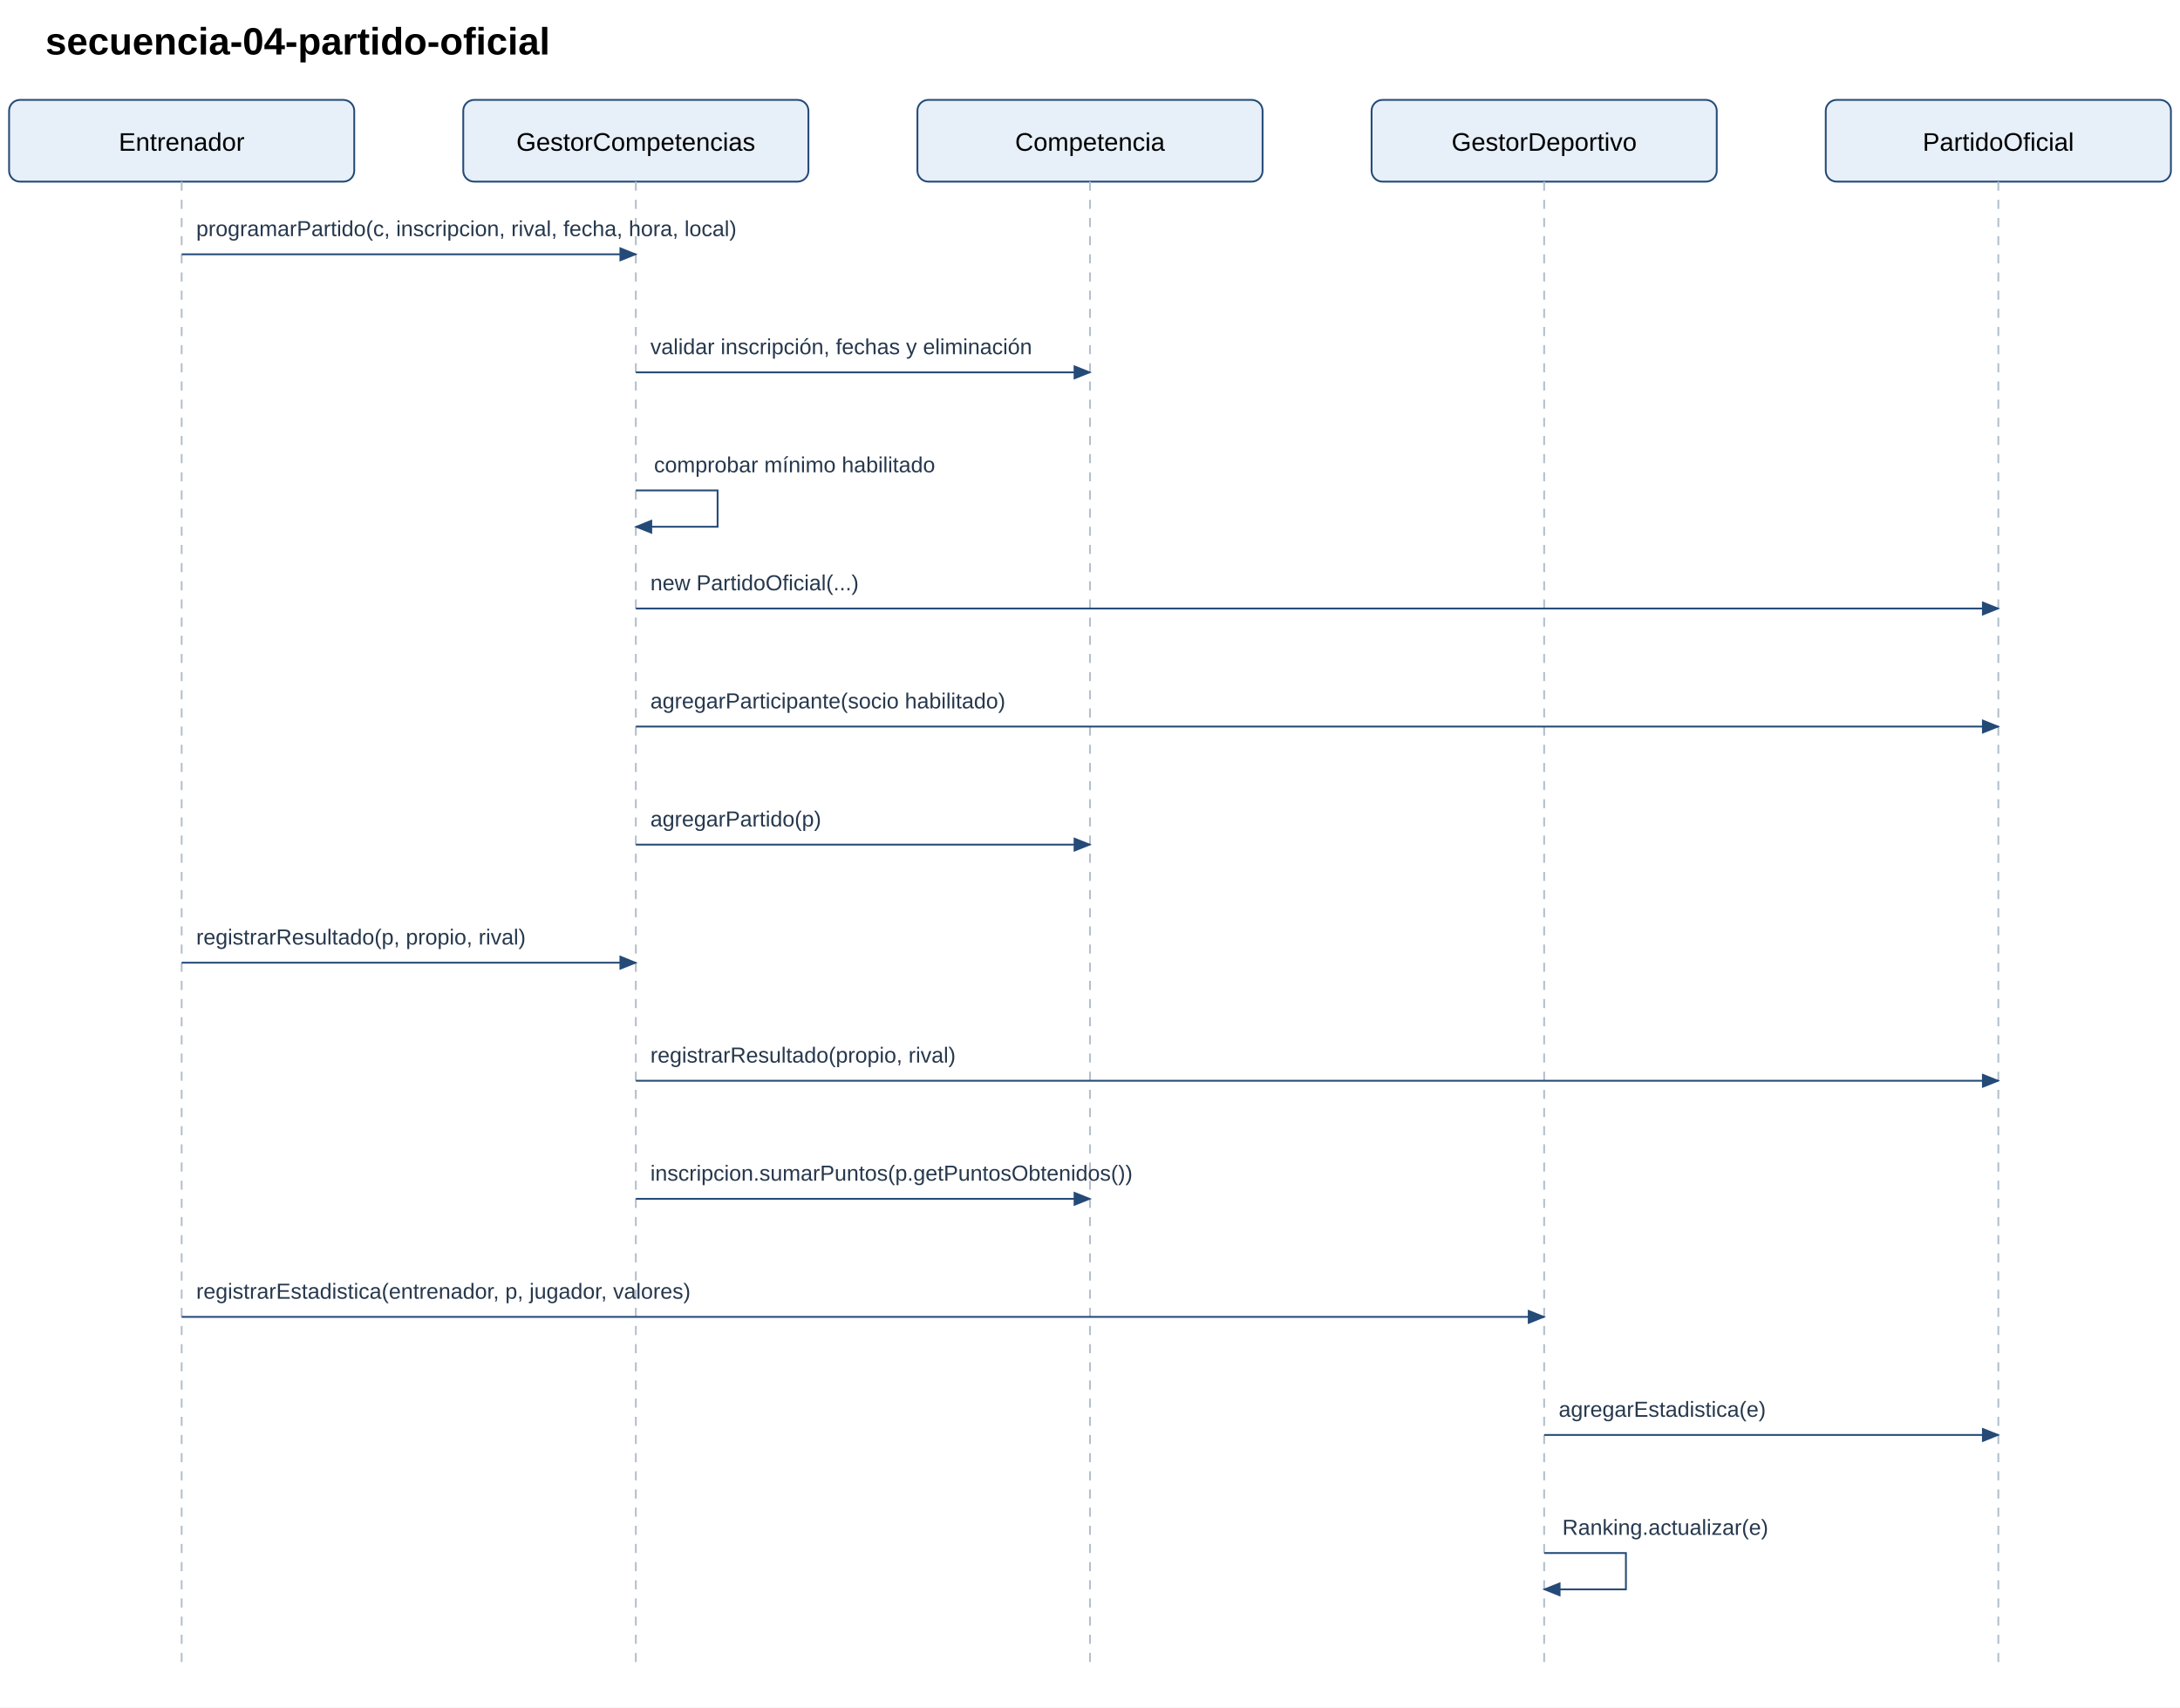
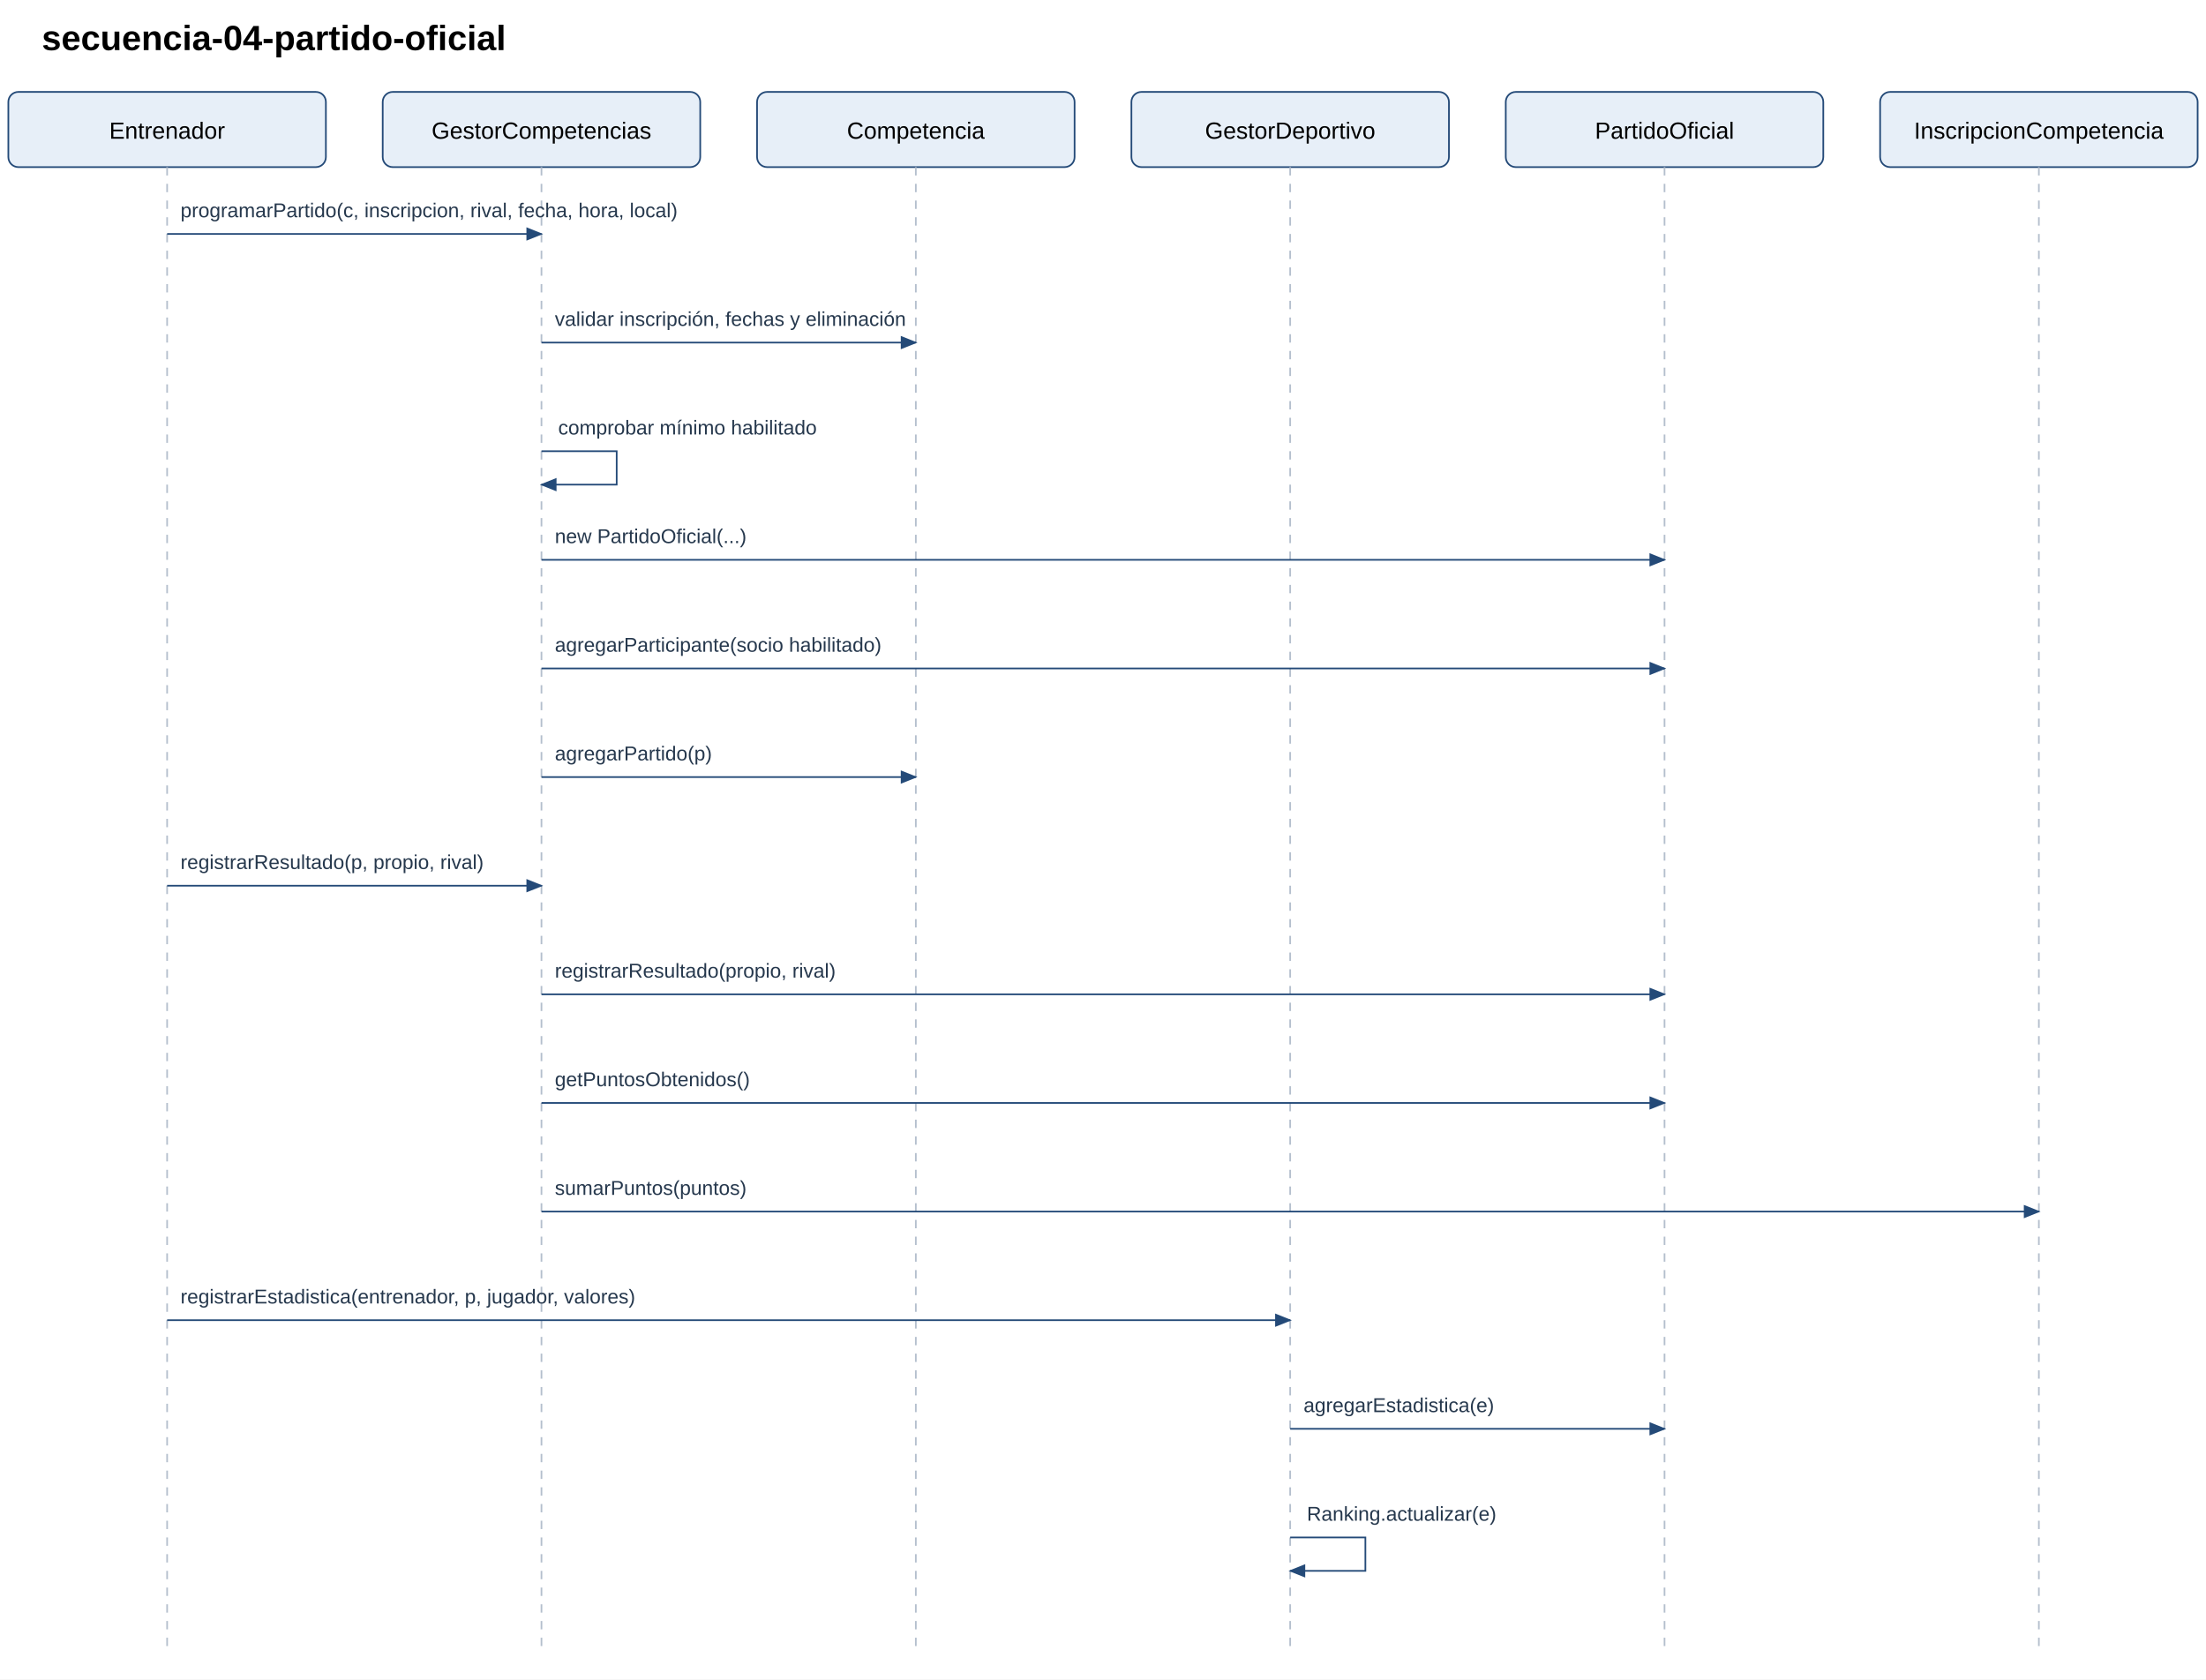
- <svg xmlns="http://www.w3.org/2000/svg" width="1200" height="940" viewBox="0 0 1200 940">
+ <svg xmlns="http://www.w3.org/2000/svg" width="1320" height="1005" viewBox="0 0 1320 1005">
  <defs>
    <marker id="arrow" markerWidth="10" markerHeight="8" refX="9" refY="4" orient="auto">
      <path d="M0,0 L10,4 L0,8" fill="#244a78" />
    </marker>
  </defs>
  <rect width="100%" height="100%" fill="white" />
  <text x="25" y="30" font-family="Arial" font-size="21" font-weight="bold">secuencia-04-partido-oficial</text>
  <rect x="5.0" y="55" width="190" height="45" rx="6" fill="#e7eff8" stroke="#244a78" />
  <text x="100.0" y="83" text-anchor="middle" font-family="Arial" font-size="14">Entrenador</text>
-   <path d="M100.0 100 V920" stroke="#b4bfcd" stroke-dasharray="5 5" />
-   <rect x="255.0" y="55" width="190" height="45" rx="6" fill="#e7eff8" stroke="#244a78" />
-   <text x="350.0" y="83" text-anchor="middle" font-family="Arial" font-size="14">GestorCompetencias</text>
-   <path d="M350.0 100 V920" stroke="#b4bfcd" stroke-dasharray="5 5" />
-   <rect x="505.0" y="55" width="190" height="45" rx="6" fill="#e7eff8" stroke="#244a78" />
-   <text x="600.0" y="83" text-anchor="middle" font-family="Arial" font-size="14">Competencia</text>
-   <path d="M600.0 100 V920" stroke="#b4bfcd" stroke-dasharray="5 5" />
-   <rect x="755.0" y="55" width="190" height="45" rx="6" fill="#e7eff8" stroke="#244a78" />
-   <text x="850.0" y="83" text-anchor="middle" font-family="Arial" font-size="14">GestorDeportivo</text>
-   <path d="M850.0 100 V920" stroke="#b4bfcd" stroke-dasharray="5 5" />
-   <rect x="1005.0" y="55" width="190" height="45" rx="6" fill="#e7eff8" stroke="#244a78" />
-   <text x="1100.0" y="83" text-anchor="middle" font-family="Arial" font-size="14">PartidoOficial</text>
-   <path d="M1100.0 100 V920" stroke="#b4bfcd" stroke-dasharray="5 5" />
-   <path d="M100.0 140 H350.0" fill="none" stroke="#244a78" marker-end="url(#arrow)" />
+   <path d="M100.0 100 V985" stroke="#b4bfcd" stroke-dasharray="5 5" />
+   <rect x="229.0" y="55" width="190" height="45" rx="6" fill="#e7eff8" stroke="#244a78" />
+   <text x="324.0" y="83" text-anchor="middle" font-family="Arial" font-size="14">GestorCompetencias</text>
+   <path d="M324.0 100 V985" stroke="#b4bfcd" stroke-dasharray="5 5" />
+   <rect x="453.0" y="55" width="190" height="45" rx="6" fill="#e7eff8" stroke="#244a78" />
+   <text x="548.0" y="83" text-anchor="middle" font-family="Arial" font-size="14">Competencia</text>
+   <path d="M548.0 100 V985" stroke="#b4bfcd" stroke-dasharray="5 5" />
+   <rect x="677.0" y="55" width="190" height="45" rx="6" fill="#e7eff8" stroke="#244a78" />
+   <text x="772.0" y="83" text-anchor="middle" font-family="Arial" font-size="14">GestorDeportivo</text>
+   <path d="M772.0 100 V985" stroke="#b4bfcd" stroke-dasharray="5 5" />
+   <rect x="901.0" y="55" width="190" height="45" rx="6" fill="#e7eff8" stroke="#244a78" />
+   <text x="996.0" y="83" text-anchor="middle" font-family="Arial" font-size="14">PartidoOficial</text>
+   <path d="M996.0 100 V985" stroke="#b4bfcd" stroke-dasharray="5 5" />
+   <rect x="1125.0" y="55" width="190" height="45" rx="6" fill="#e7eff8" stroke="#244a78" />
+   <text x="1220.0" y="83" text-anchor="middle" font-family="Arial" font-size="14">InscripcionCompetencia</text>
+   <path d="M1220.0 100 V985" stroke="#b4bfcd" stroke-dasharray="5 5" />
+   <path d="M100.0 140 H324.0" fill="none" stroke="#244a78" marker-end="url(#arrow)" />
  <text x="108.0" y="130" font-family="Arial" font-size="12" fill="#26384d">programarPartido(c, inscripcion, rival, fecha, hora, local)</text>
-   <path d="M350.0 205 H600.0" fill="none" stroke="#244a78" marker-end="url(#arrow)" />
-   <text x="358.0" y="195" font-family="Arial" font-size="12" fill="#26384d">validar inscripción, fechas y eliminación</text>
-   <path d="M350.0 270 h45 v20 h-45" fill="none" stroke="#244a78" marker-end="url(#arrow)" />
-   <text x="360.0" y="260" font-family="Arial" font-size="12" fill="#26384d">comprobar mínimo habilitado</text>
-   <path d="M350.0 335 H1100.0" fill="none" stroke="#244a78" marker-end="url(#arrow)" />
-   <text x="358.0" y="325" font-family="Arial" font-size="12" fill="#26384d">new PartidoOficial(...)</text>
-   <path d="M350.0 400 H1100.0" fill="none" stroke="#244a78" marker-end="url(#arrow)" />
-   <text x="358.0" y="390" font-family="Arial" font-size="12" fill="#26384d">agregarParticipante(socio habilitado)</text>
-   <path d="M350.0 465 H600.0" fill="none" stroke="#244a78" marker-end="url(#arrow)" />
-   <text x="358.0" y="455" font-family="Arial" font-size="12" fill="#26384d">agregarPartido(p)</text>
-   <path d="M100.0 530 H350.0" fill="none" stroke="#244a78" marker-end="url(#arrow)" />
+   <path d="M324.0 205 H548.0" fill="none" stroke="#244a78" marker-end="url(#arrow)" />
+   <text x="332.0" y="195" font-family="Arial" font-size="12" fill="#26384d">validar inscripción, fechas y eliminación</text>
+   <path d="M324.0 270 h45 v20 h-45" fill="none" stroke="#244a78" marker-end="url(#arrow)" />
+   <text x="334.0" y="260" font-family="Arial" font-size="12" fill="#26384d">comprobar mínimo habilitado</text>
+   <path d="M324.0 335 H996.0" fill="none" stroke="#244a78" marker-end="url(#arrow)" />
+   <text x="332.0" y="325" font-family="Arial" font-size="12" fill="#26384d">new PartidoOficial(...)</text>
+   <path d="M324.0 400 H996.0" fill="none" stroke="#244a78" marker-end="url(#arrow)" />
+   <text x="332.0" y="390" font-family="Arial" font-size="12" fill="#26384d">agregarParticipante(socio habilitado)</text>
+   <path d="M324.0 465 H548.0" fill="none" stroke="#244a78" marker-end="url(#arrow)" />
+   <text x="332.0" y="455" font-family="Arial" font-size="12" fill="#26384d">agregarPartido(p)</text>
+   <path d="M100.0 530 H324.0" fill="none" stroke="#244a78" marker-end="url(#arrow)" />
  <text x="108.0" y="520" font-family="Arial" font-size="12" fill="#26384d">registrarResultado(p, propio, rival)</text>
-   <path d="M350.0 595 H1100.0" fill="none" stroke="#244a78" marker-end="url(#arrow)" />
-   <text x="358.0" y="585" font-family="Arial" font-size="12" fill="#26384d">registrarResultado(propio, rival)</text>
-   <path d="M350.0 660 H600.0" fill="none" stroke="#244a78" marker-end="url(#arrow)" />
-   <text x="358.0" y="650" font-family="Arial" font-size="12" fill="#26384d">inscripcion.sumarPuntos(p.getPuntosObtenidos())</text>
-   <path d="M100.0 725 H850.0" fill="none" stroke="#244a78" marker-end="url(#arrow)" />
-   <text x="108.0" y="715" font-family="Arial" font-size="12" fill="#26384d">registrarEstadistica(entrenador, p, jugador, valores)</text>
-   <path d="M850.0 790 H1100.0" fill="none" stroke="#244a78" marker-end="url(#arrow)" />
-   <text x="858.0" y="780" font-family="Arial" font-size="12" fill="#26384d">agregarEstadistica(e)</text>
-   <path d="M850.0 855 h45 v20 h-45" fill="none" stroke="#244a78" marker-end="url(#arrow)" />
-   <text x="860.0" y="845" font-family="Arial" font-size="12" fill="#26384d">Ranking.actualizar(e)</text>
+   <path d="M324.0 595 H996.0" fill="none" stroke="#244a78" marker-end="url(#arrow)" />
+   <text x="332.0" y="585" font-family="Arial" font-size="12" fill="#26384d">registrarResultado(propio, rival)</text>
+   <path d="M324.0 660 H996.0" fill="none" stroke="#244a78" marker-end="url(#arrow)" />
+   <text x="332.0" y="650" font-family="Arial" font-size="12" fill="#26384d">getPuntosObtenidos()</text>
+   <path d="M324.0 725 H1220.0" fill="none" stroke="#244a78" marker-end="url(#arrow)" />
+   <text x="332.0" y="715" font-family="Arial" font-size="12" fill="#26384d">sumarPuntos(puntos)</text>
+   <path d="M100.0 790 H772.0" fill="none" stroke="#244a78" marker-end="url(#arrow)" />
+   <text x="108.0" y="780" font-family="Arial" font-size="12" fill="#26384d">registrarEstadistica(entrenador, p, jugador, valores)</text>
+   <path d="M772.0 855 H996.0" fill="none" stroke="#244a78" marker-end="url(#arrow)" />
+   <text x="780.0" y="845" font-family="Arial" font-size="12" fill="#26384d">agregarEstadistica(e)</text>
+   <path d="M772.0 920 h45 v20 h-45" fill="none" stroke="#244a78" marker-end="url(#arrow)" />
+   <text x="782.0" y="910" font-family="Arial" font-size="12" fill="#26384d">Ranking.actualizar(e)</text>
</svg>
